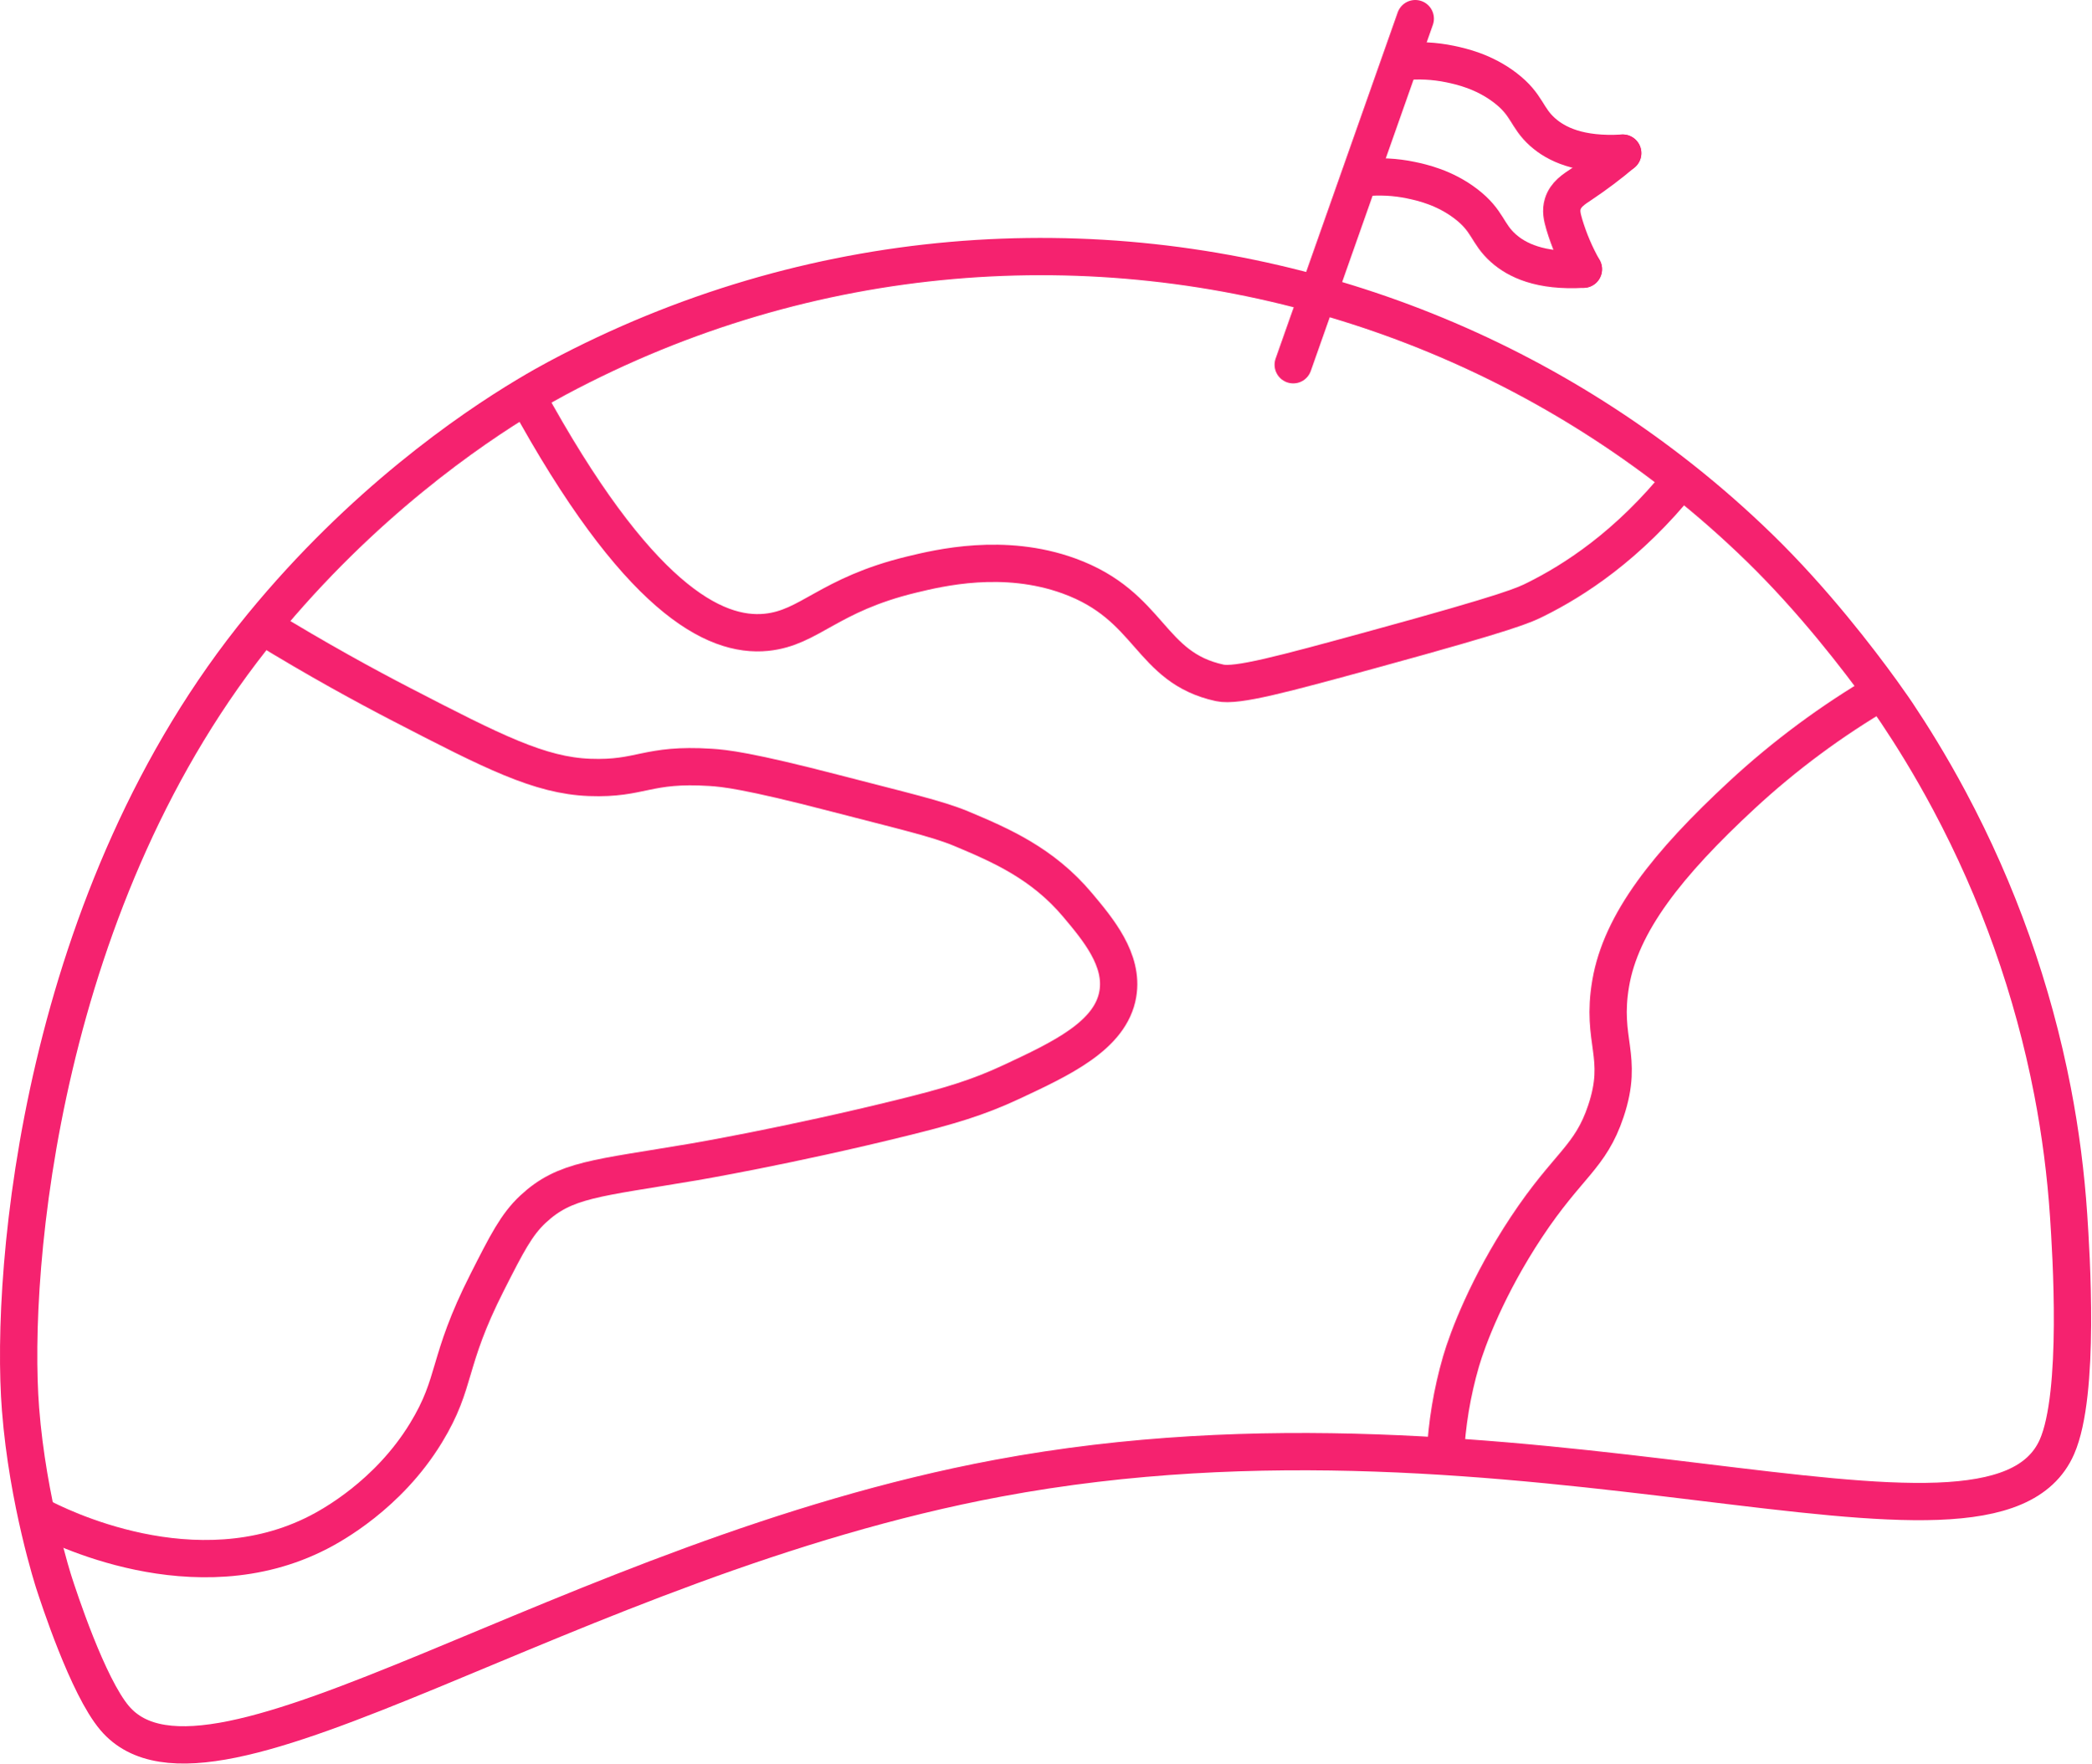
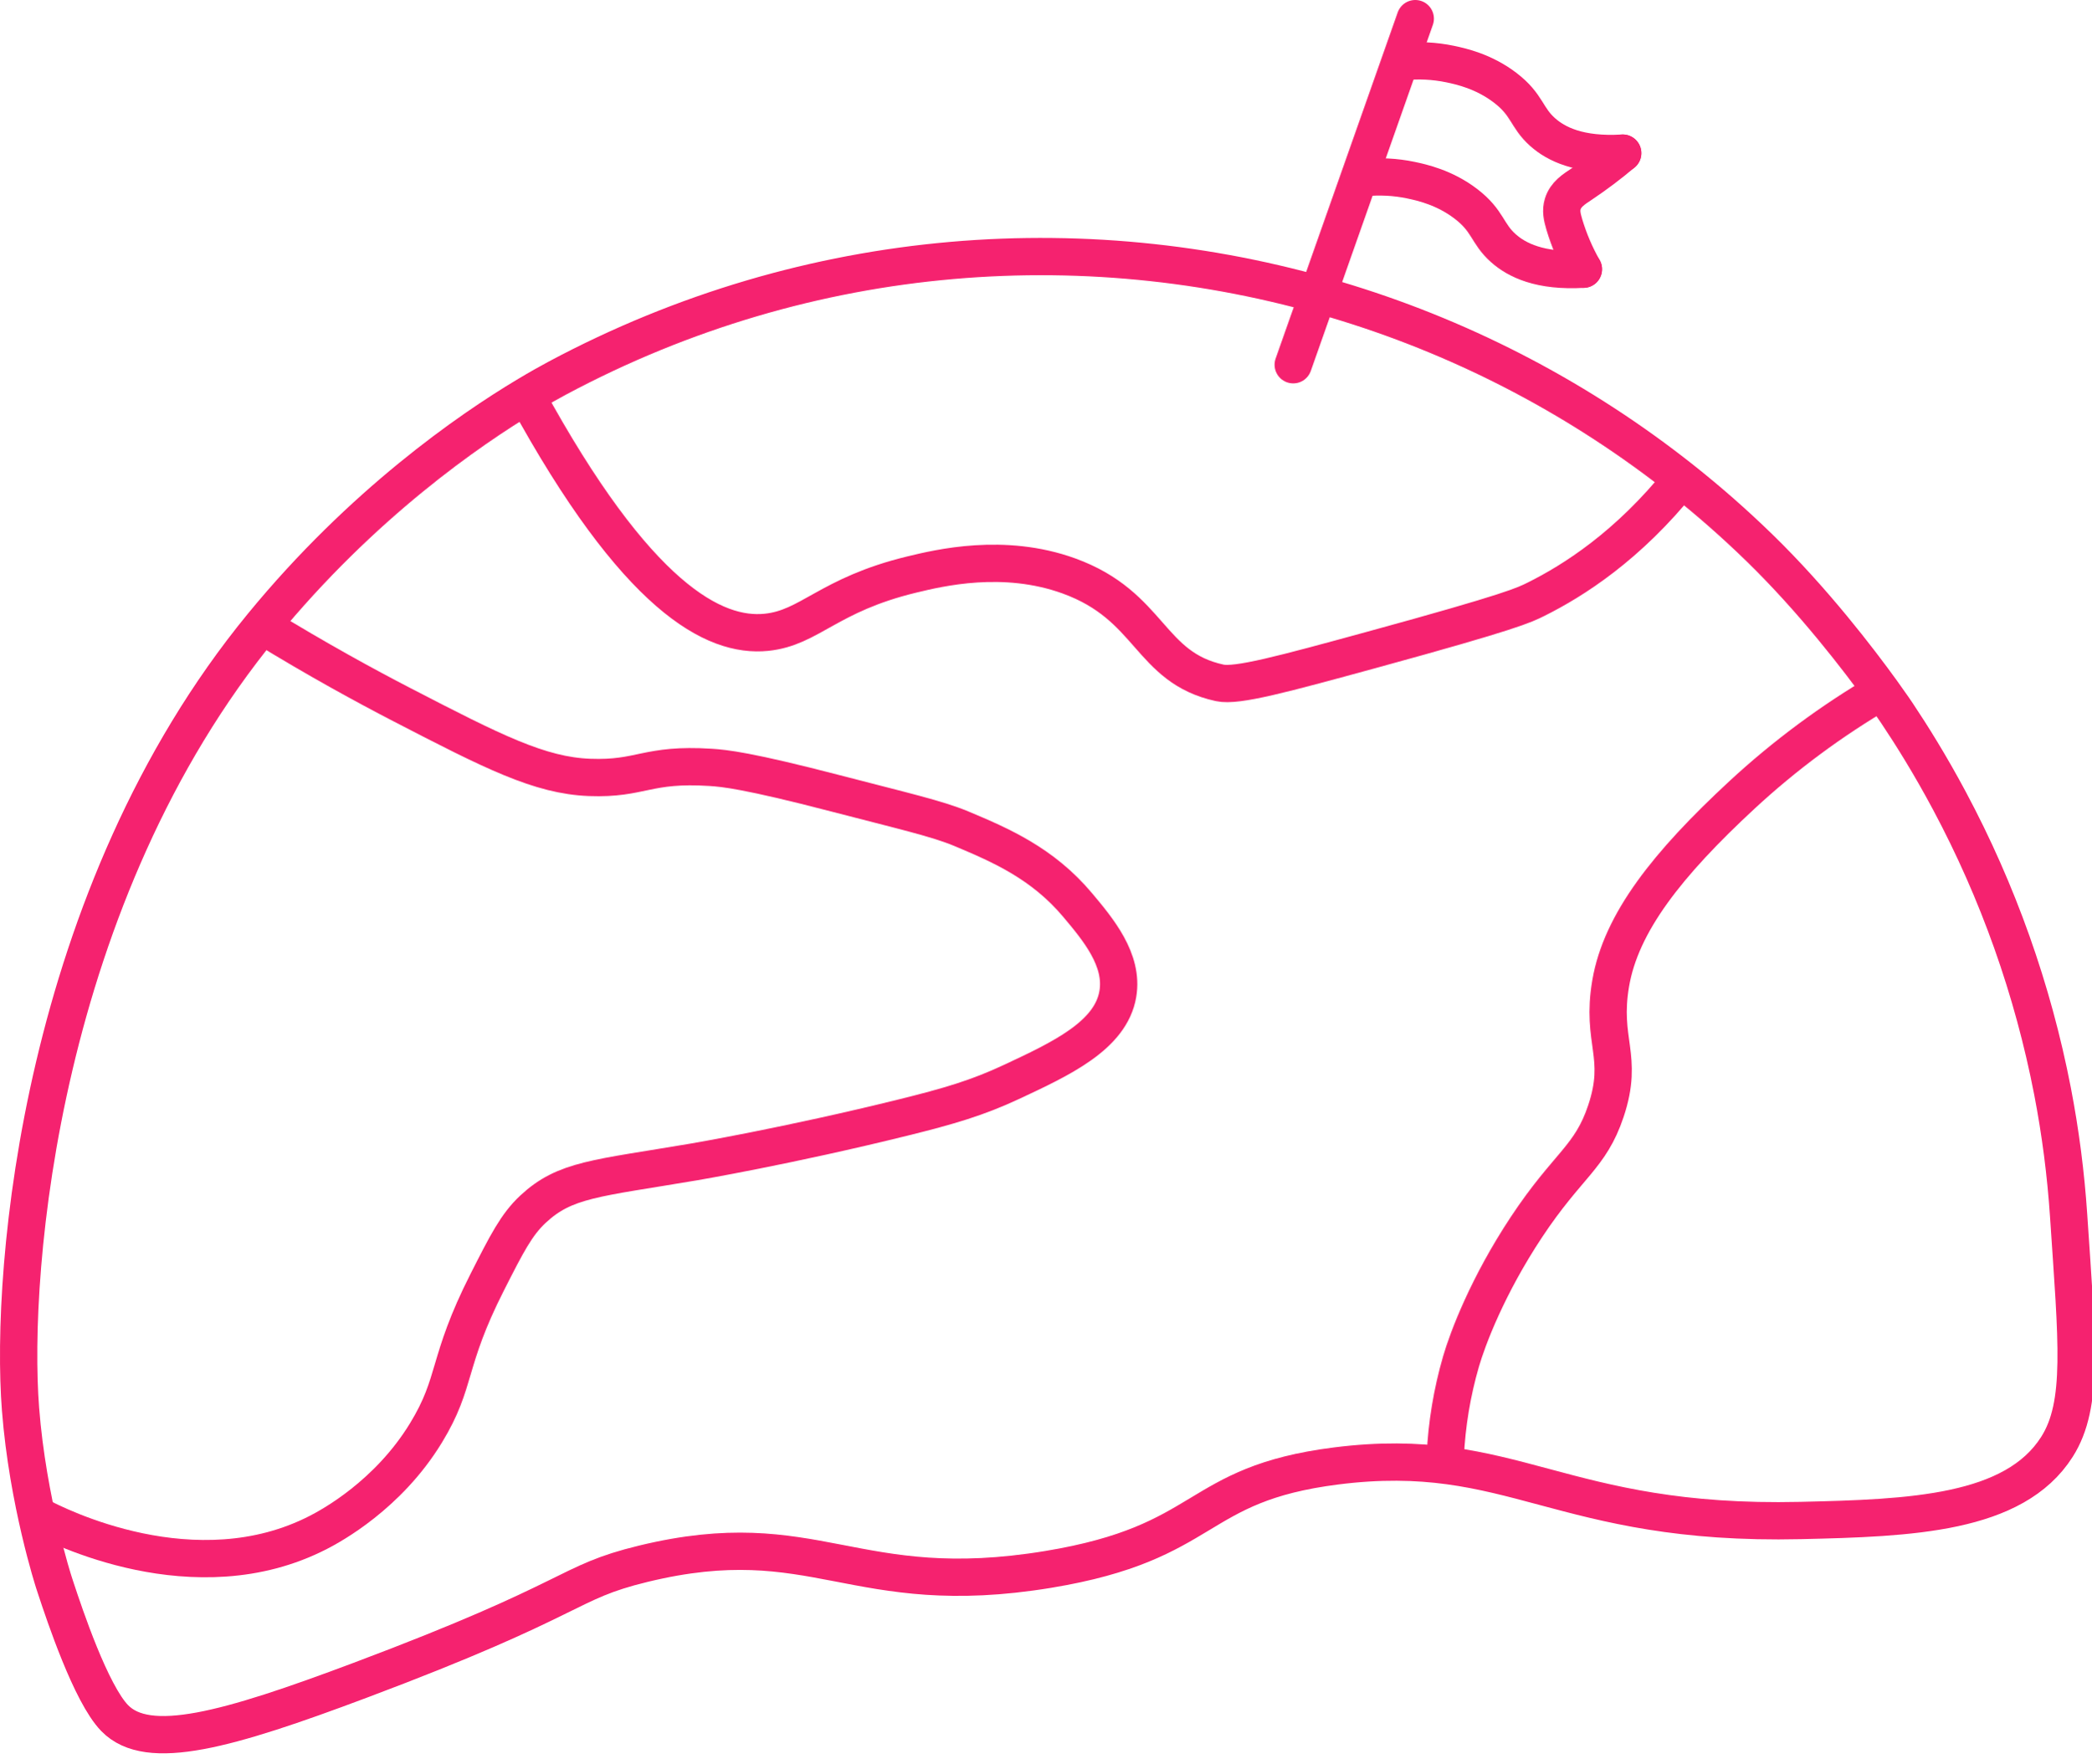
- <svg xmlns="http://www.w3.org/2000/svg" id="Слой_1" data-name="Слой 1" viewBox="0 0 1177.342 992.955">
+ <svg xmlns="http://www.w3.org/2000/svg" viewBox="0 0 1177.342 992.955">
  <defs>
-     <style>.cls-1,.cls-2{fill:none;stroke:#f5226f;stroke-miterlimit:10;stroke-width:21px;}.cls-2{stroke-linecap:round;}</style>
+     <style>
+       .a, .b {
+         fill: none;
+         stroke: #f5226f;
+         stroke-miterlimit: 10;
+         stroke-width: 21px;
+       }
+ 
+       .b {
+         stroke-linecap: round;
+       }
+     </style>
  </defs>
-   <path class="cls-1" d="M104.647,1089.941c-15.227-17.903-31.639-68.453-34.241-76.469,0-0-14.695-45.262-18.766-97.458-6.163-79.021,11.487-289.325,136.02-441.143,56.423-68.785,116.726-110.265,148.764-129.5,7.499-4.5,13.446-7.786,17.434-9.922C496.05,259.492,655.716,248.867,798.403,293.153A579.928,579.928,0,0,1,986.779,392.434a571.946,571.946,0,0,1,44.035,38.703c30.402,29.601,55.992,63.135,68.672,80.686,5.476,7.585,8.549,12.187,8.549,12.187,8.388,12.549,18.77,29.127,29.583,49.387a581.849,581.849,0,0,1,58.067,163.616,569.38,569.38,0,0,1,9.059,70.09c1.363,20.728,6.605,100.041-6.573,130.084-37.08,84.527-300.366-37.627-596.23,17.694C359.286,1000.255,158.372,1153.106,104.647,1089.941Z" transform="translate(-40.08103 -122.5648)" />
-   <path class="cls-1" d="M336.371,345.271C398.571,459.327,442.273,481.541,471.539,478.578c24.539-2.485,34.757-21.135,81.86-32.526,15.511-3.751,51.752-12.515,88.443.77,46.591,16.869,44.899,51.545,84.996,60.233,9.604,2.081,35.207-4.832,86.022-18.743,78.748-21.558,85.405-25.056,92.078-28.381,20.872-10.399,51.687-29.834,81.845-67.495" transform="translate(-40.08103 -122.5648)" />
-   <path class="cls-1" d="M187.659,474.871c31.226,19.165,58.247,33.868,78.525,44.363,51.459,26.633,77.761,39.971,105.832,41.041,29.244,1.115,31.979-7.973,68.198-5.651,7.483.48,20.642,1.719,70.222,14.615,37.94,9.868,57.359,14.247,70.977,19.961,22.106,9.275,45.704,19.486,65.421,42.976,11.464,13.658,25.877,30.829,22.594,50.075-3.993,23.407-31.863,36.415-60.102,49.596-19.007,8.871-34.981,13.556-60.526,19.876-64.901,16.057-118.092,25.073-118.092,25.073-55.222,9.361-72.501,9.724-90.607,26.643-9.295,8.685-14.754,19.442-25.671,40.956-23.172,45.663-16.814,55.92-34.549,84.992-21.346,34.994-53.317,52.253-60.464,55.938-69.571,35.872-147.589-3.93-157.661-9.26" transform="translate(-40.08103 -122.5648)" />
-   <path class="cls-1" d="M853.777,942.615a230.401,230.401,0,0,1,8.874-53.479c3.767-12.957,14.952-42.612,36.844-75.673,23.326-35.227,35.987-39.082,44.736-65.316,10.369-31.079-2.937-39.071,2.697-71.963,5.829-34.028,31.87-67.095,73.938-106.077a451.46,451.46,0,0,1,78.62-58.283" transform="translate(-40.08103 -122.5648)" />
-   <line class="cls-2" x1="796.817" y1="10.5" x2="728.099" y2="205.357" />
-   <path class="cls-2" d="M829.735,157.288a86.466,86.466,0,0,1,26.799,1.35c6.087,1.276,18.963,4.114,31.034,13.373,12.598,9.663,11.733,16.668,21.077,24.966,7.492,6.654,20.584,13.282,45.037,11.806" transform="translate(-40.08103 -122.5648)" />
-   <path class="cls-2" d="M807.62,222.64a86.466,86.466,0,0,1,26.799,1.35c6.087,1.276,18.963,4.114,31.034,13.373,12.598,9.663,11.733,16.668,21.077,24.966,7.492,6.654,20.584,13.282,45.037,11.806" transform="translate(-40.08103 -122.5648)" />
-   <path class="cls-2" d="M931.567,274.135a121.794,121.794,0,0,1-10.736-25.139c-1.349-4.561-2.012-7.884-.903-11.547,1.661-5.487,6.269-8.335,10.655-11.255a257.133,257.133,0,0,0,23.099-17.412" transform="translate(-40.08103 -122.5648)" />
+   <path class="a" d="M64.566,967.376c-13.394-13.76-28.291-58.446-33.019-72.737-.542-1.638-.955-2.909-1.222-3.732,0-0-14.695-45.262-18.766-97.458C5.396,714.428,23.046,504.125,147.579,352.307c56.423-68.785,116.726-110.265,148.764-129.5,7.499-4.5,13.446-7.786,17.434-9.922,142.191-75.957,301.857-86.582,444.544-42.296a579.927,579.927,0,0,1,188.376,99.281,571.943,571.943,0,0,1,44.035,38.703c30.402,29.601,55.992,63.135,68.672,80.686,5.476,7.585,8.549,12.187,8.549,12.187,8.388,12.549,18.77,29.127,29.583,49.387A581.849,581.849,0,0,1,1155.604,614.449a569.388,569.388,0,0,1,9.059,70.09c4.711,70.807,8.644,106.094-6.573,130.084-24.08,37.962-82.367,40.067-144.384,41.494-135.779,3.125-161.952-43.356-261.529-30.706-81.19,10.314-70.271,43.099-162,58.235-109.651,18.093-130.886-26.776-228-3.176-44.259,10.755-35.1,18.921-159.529,65.647C127.719,974.255,83.375,986.699,64.566,967.376Z" />
+   <path class="a" d="M296.29,222.707c62.2,114.056,105.902,136.27,135.168,133.306,24.539-2.485,34.757-21.135,81.86-32.526,15.511-3.751,51.752-12.515,88.443.77,46.591,16.869,44.899,51.545,84.996,60.233,9.604,2.081,35.207-4.832,86.022-18.744,78.748-21.558,85.405-25.056,92.078-28.381,20.872-10.399,51.687-29.834,81.845-67.495" />
+   <path class="a" d="M147.578,352.306c31.226,19.165,58.247,33.868,78.525,44.363,51.459,26.633,77.761,39.971,105.832,41.041,29.244,1.115,31.979-7.973,68.198-5.651,7.483.48,20.642,1.719,70.222,14.615,37.94,9.868,57.359,14.247,70.977,19.961,22.106,9.275,45.704,19.486,65.421,42.976,11.464,13.658,25.877,30.829,22.594,50.075-3.993,23.407-31.863,36.415-60.102,49.596-19.007,8.871-34.981,13.556-60.526,19.876-64.901,16.057-118.092,25.073-118.092,25.073-55.222,9.361-72.501,9.724-90.607,26.643-9.295,8.685-14.754,19.442-25.671,40.956-23.172,45.663-16.814,55.92-34.549,84.992-21.346,34.994-53.317,52.253-60.464,55.938-69.571,35.872-147.589-3.93-157.661-9.26" />
+   <path class="a" d="M813.696,820.05a230.401,230.401,0,0,1,8.874-53.479c3.767-12.957,14.952-42.612,36.844-75.673,23.326-35.227,35.987-39.082,44.736-65.316,10.369-31.079-2.937-39.071,2.697-71.963,5.829-34.028,31.87-67.095,73.938-106.077a451.462,451.462,0,0,1,78.62-58.283" />
+   <line class="b" x1="796.817" y1="10.5" x2="728.099" y2="205.357" />
+   <path class="b" d="M789.653,34.723a86.466,86.466,0,0,1,26.799,1.35c6.087,1.276,18.963,4.114,31.034,13.373,12.598,9.663,11.733,16.668,21.077,24.966,7.492,6.654,20.584,13.282,45.037,11.806" />
+   <path class="b" d="M767.539,100.076a86.466,86.466,0,0,1,26.799,1.35c6.087,1.276,18.963,4.114,31.034,13.373,12.598,9.663,11.733,16.668,21.077,24.966,7.492,6.654,20.584,13.282,45.037,11.806" />
+   <path class="b" d="M891.486,151.57a121.793,121.793,0,0,1-10.736-25.139c-1.349-4.561-2.012-7.884-.903-11.547,1.661-5.487,6.269-8.335,10.655-11.255a257.132,257.132,0,0,0,23.099-17.412" />
</svg>
